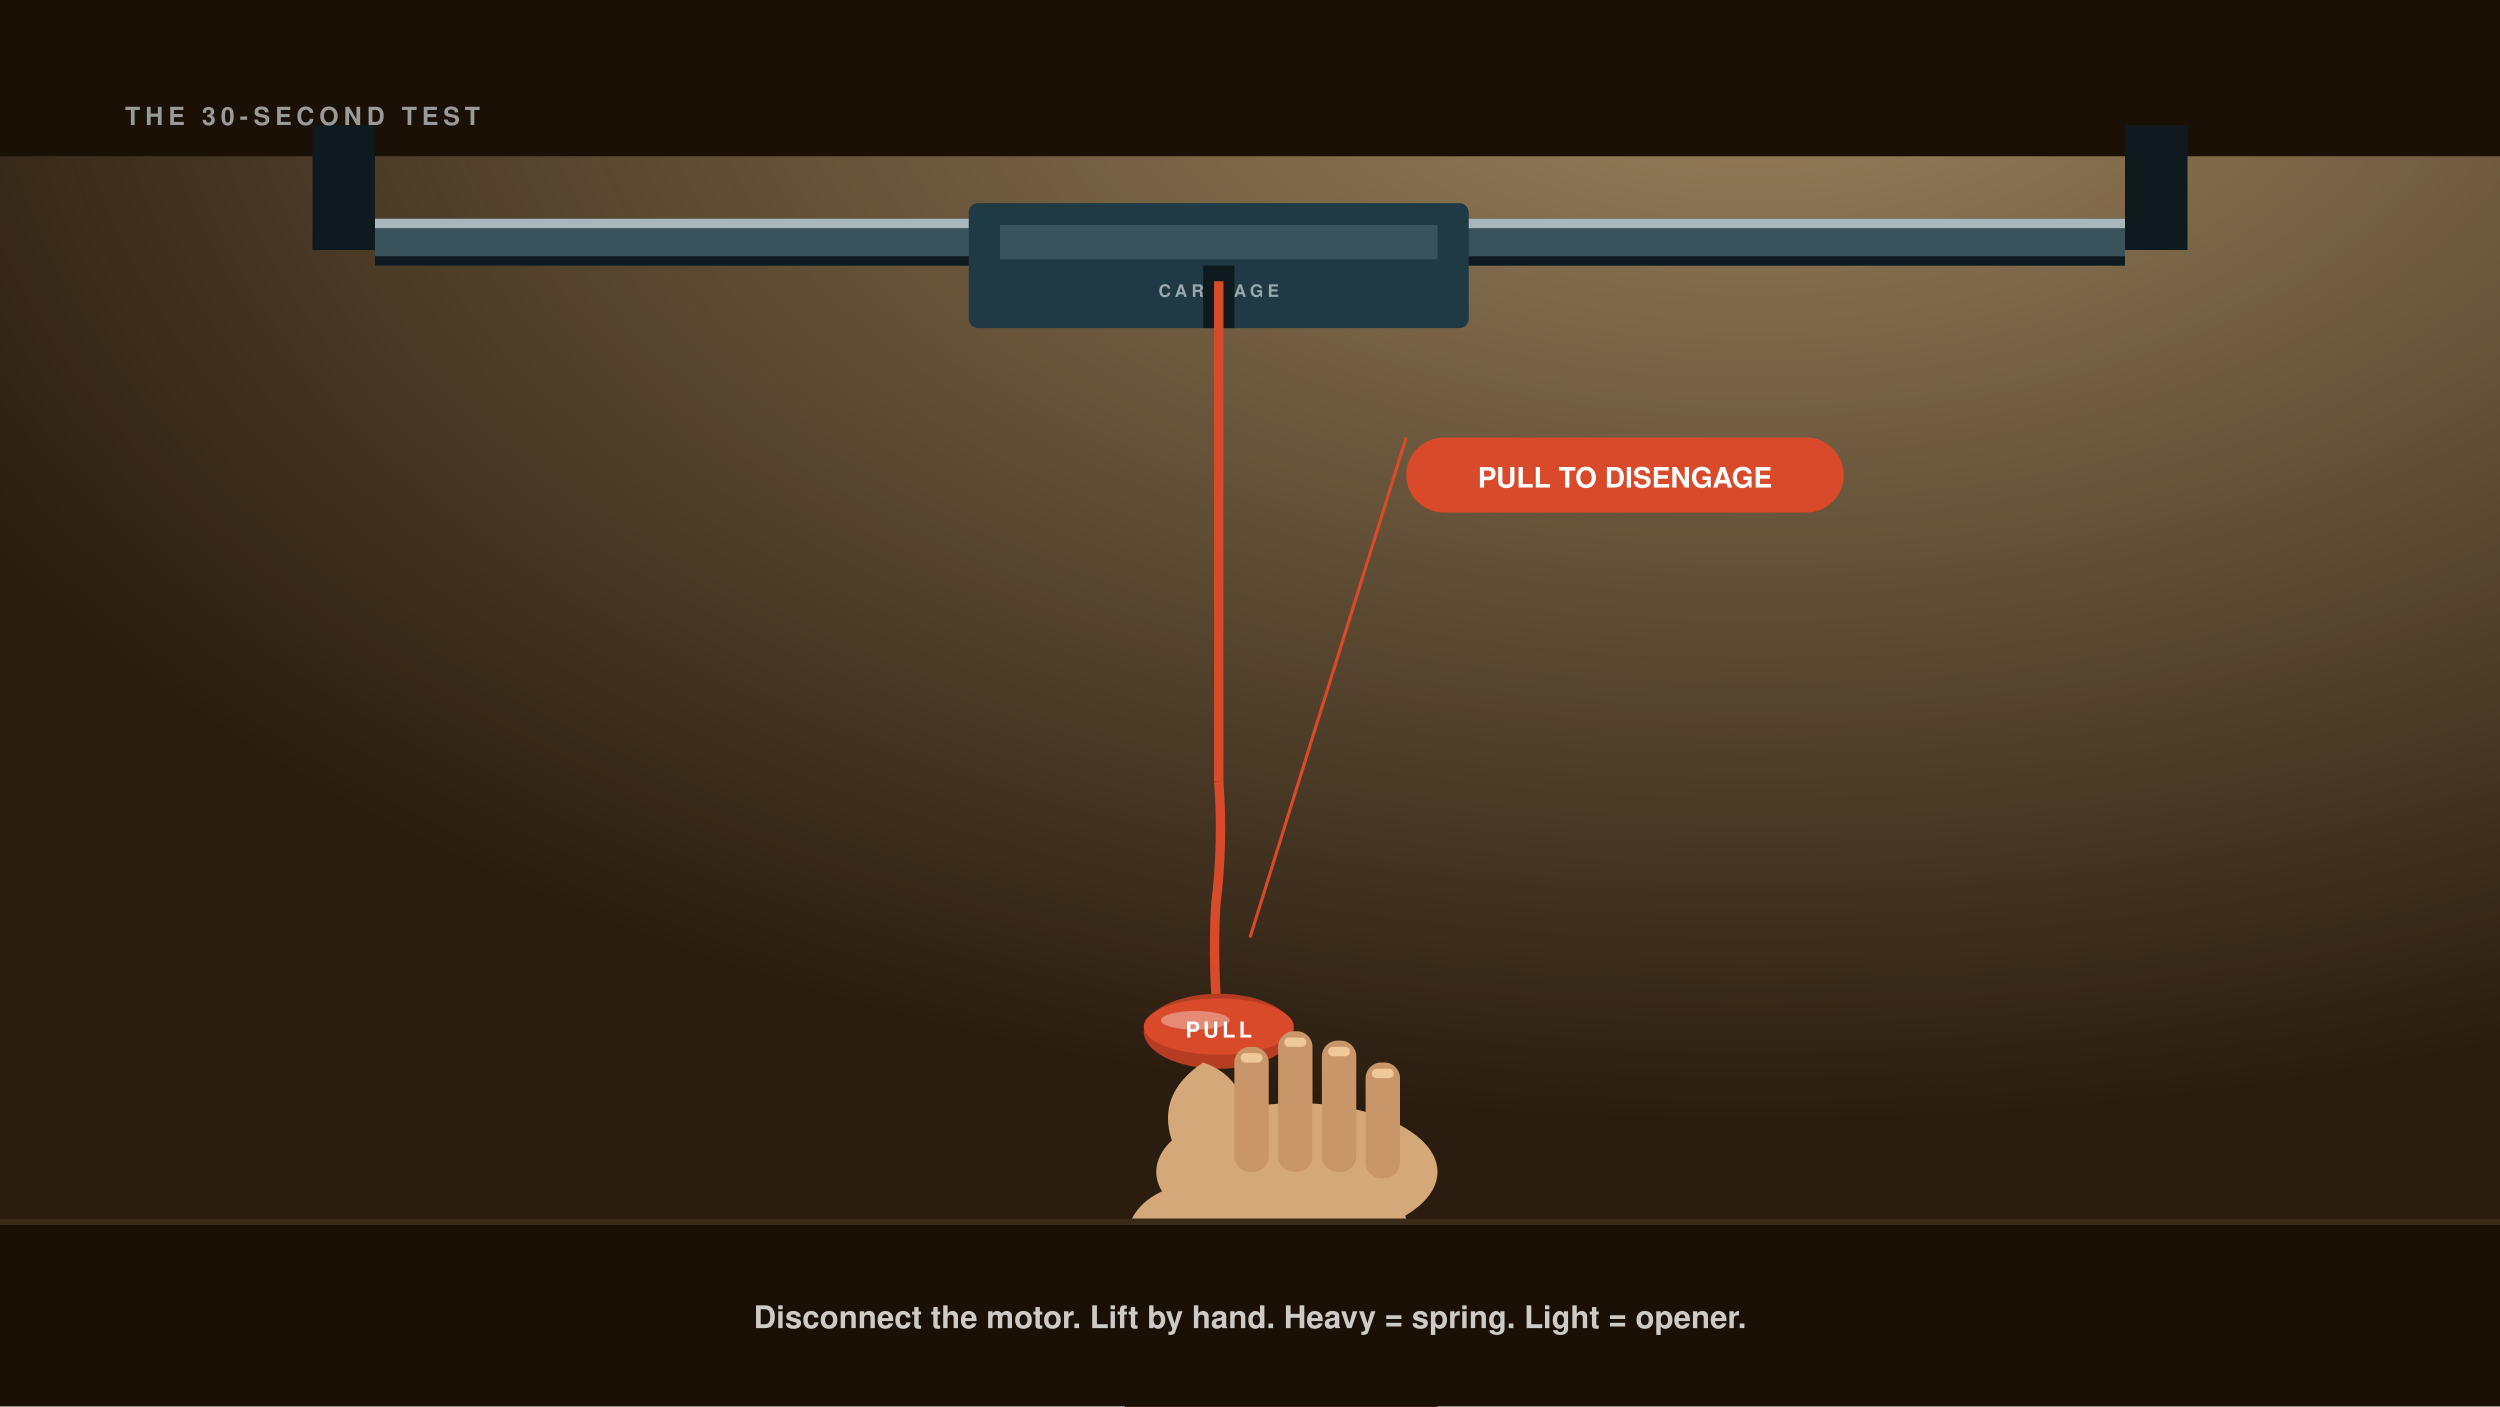
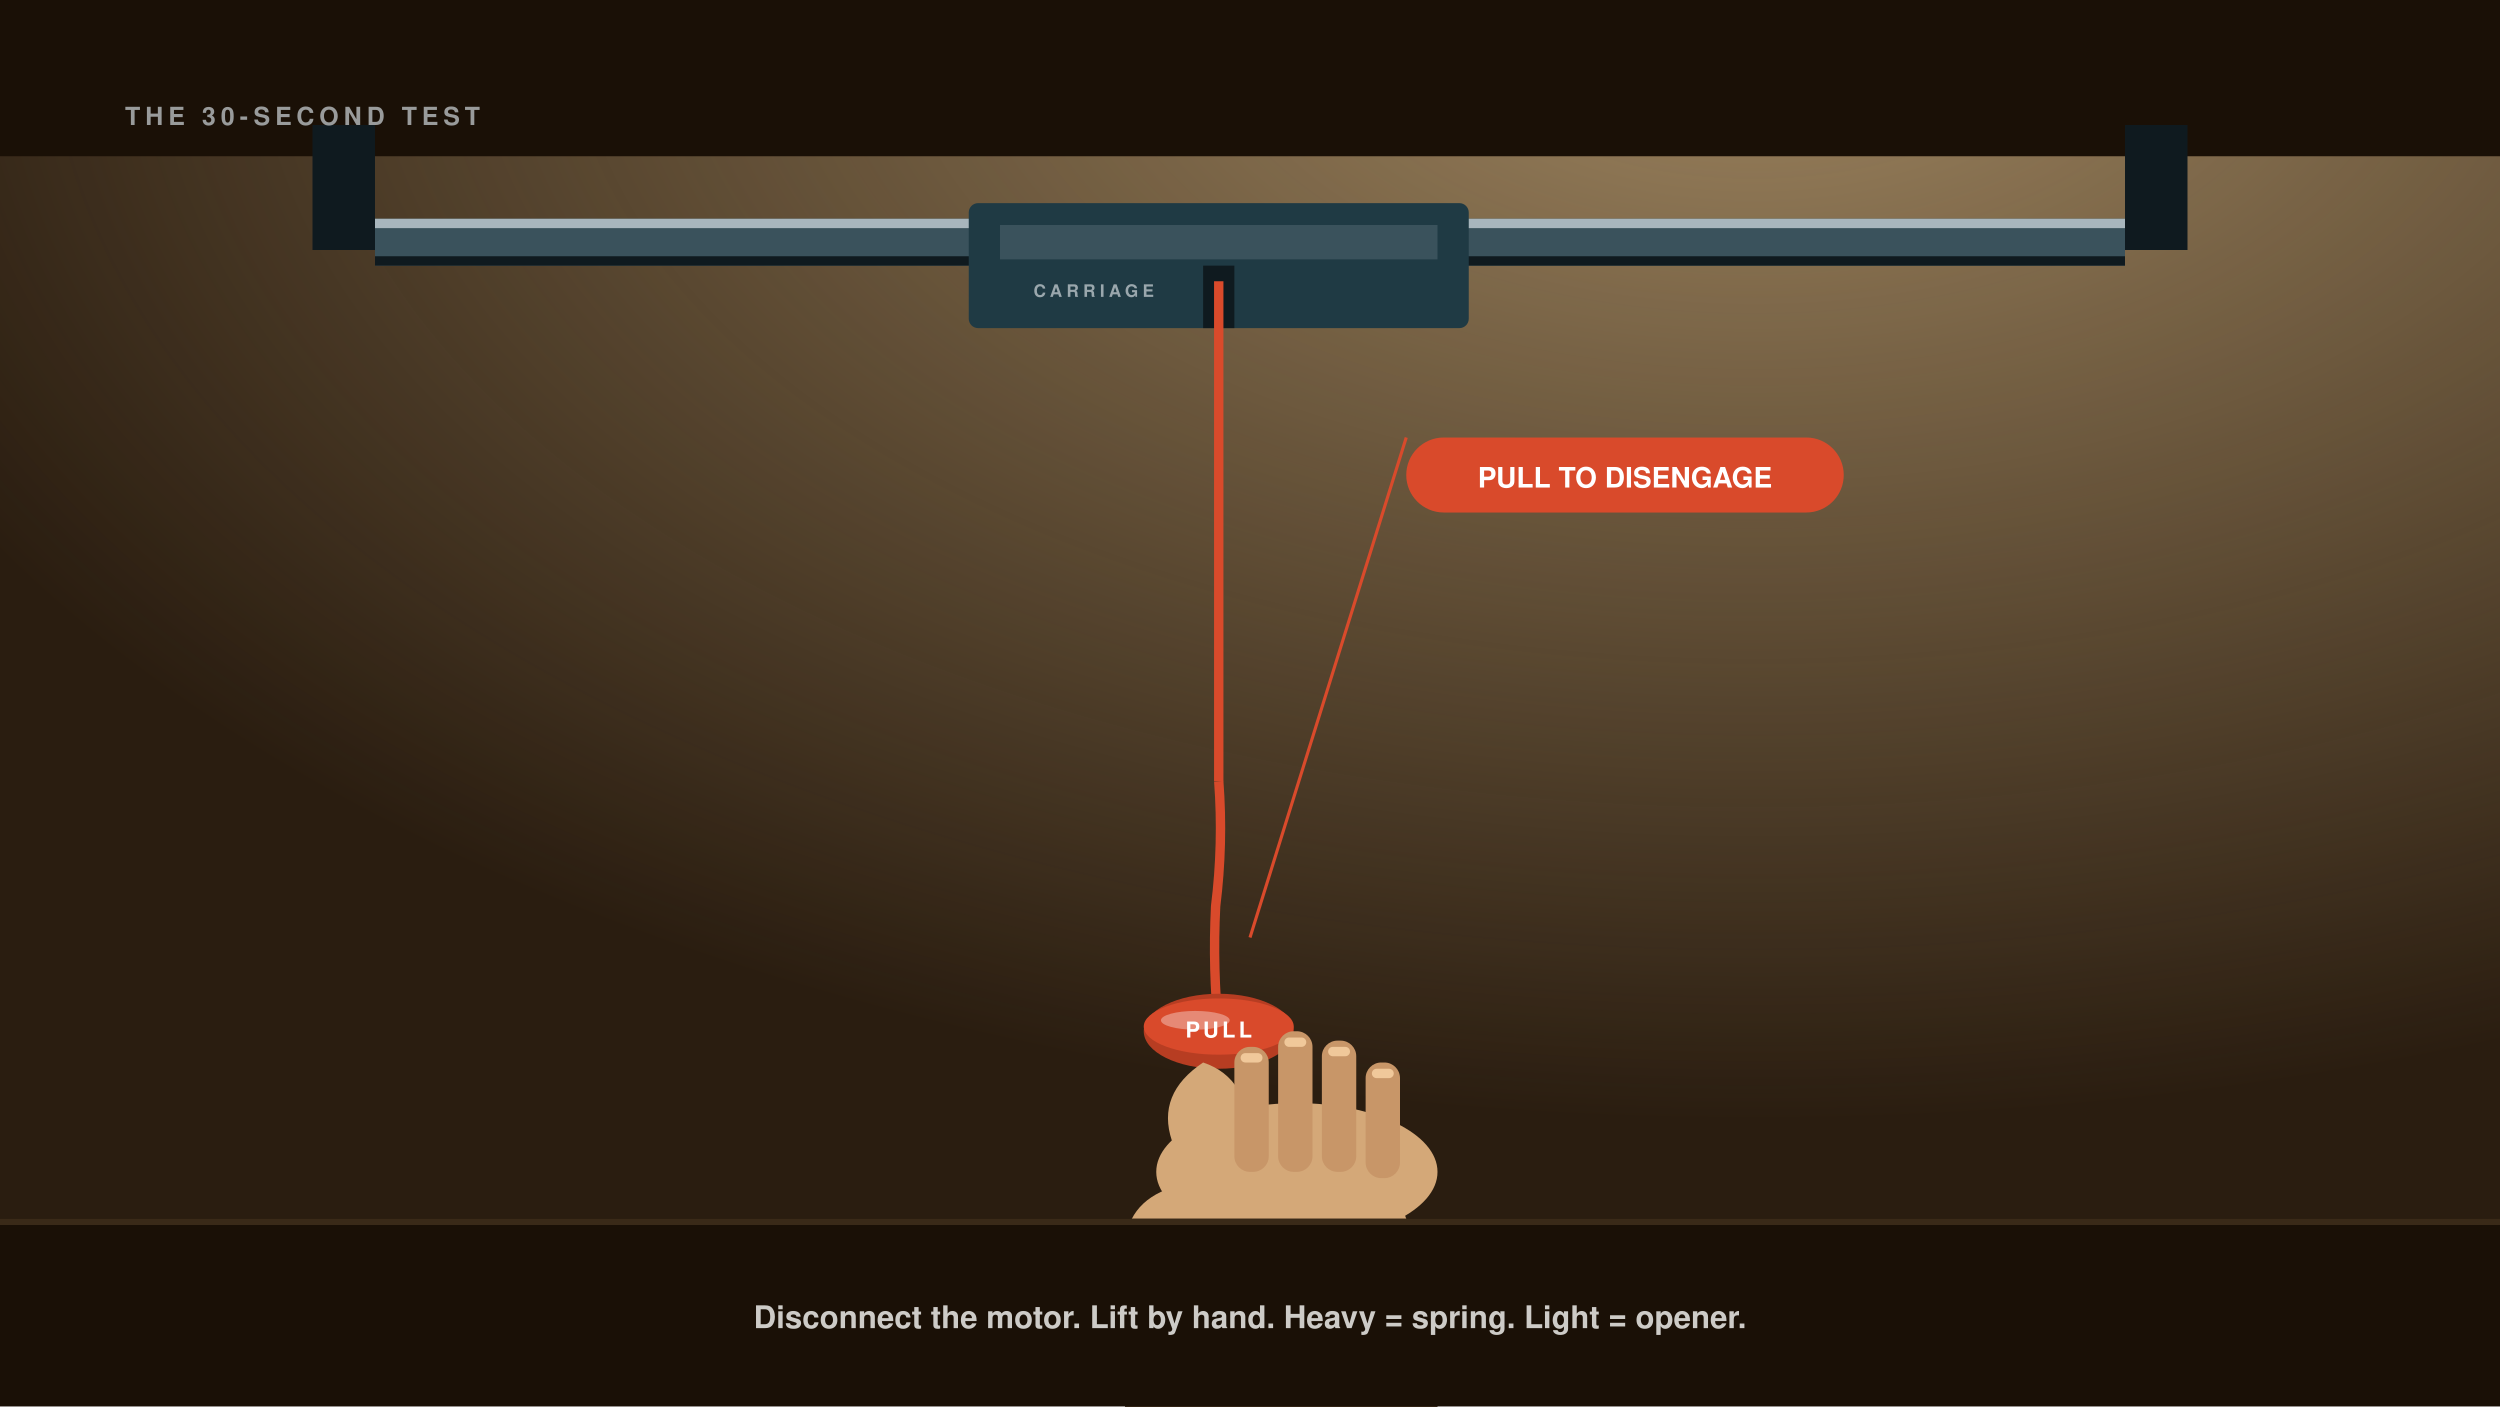
<svg xmlns="http://www.w3.org/2000/svg" viewBox="0 0 1600 900" role="img" aria-labelledby="title desc">
  <defs>
    <radialGradient id="warm" cx="0.7" cy="0.0" r="0.8">
      <stop offset="0" stop-color="#fcd9a0" stop-opacity=".55" />
      <stop offset="1" stop-color="#fcd9a0" stop-opacity="0" />
    </radialGradient>
  </defs>
  <rect width="1600" height="900" fill="#2a1d10" />
  <rect width="1600" height="900" fill="url(#warm)" />
  <rect width="1600" height="100" fill="#1a1006" />
  <g transform="translate(200, 80)">
    <rect x="0" y="0" width="40" height="80" fill="#0f1a1f" />
    <rect x="1160" y="0" width="40" height="80" fill="#0f1a1f" />
    <rect x="40" y="60" width="1120" height="30" fill="#3a525c" />
    <rect x="40" y="60" width="1120" height="6" fill="#a8b6bd" />
    <rect x="40" y="84" width="1120" height="6" fill="#0f1a1f" />
    <g transform="translate(420, 50)">
      <rect width="320" height="80" rx="6" fill="#1f3a44" />
      <rect x="20" y="14" width="280" height="22" fill="#3a525c" />
-       <text x="160" y="60" text-anchor="middle" fill="#cfd6da" font-family="ui-sans-serif, system-ui, -apple-system, Segoe UI, Helvetica, Arial, sans-serif" font-size="11" font-weight="800" letter-spacing=".25em" opacity=".7">CARRIAGE</text>
+       <text x="80" y="60" text-anchor="middle" fill="#cfd6da" font-family="ui-sans-serif, system-ui, -apple-system, Segoe UI, Helvetica, Arial, sans-serif" font-size="11" font-weight="800" letter-spacing=".25em" opacity=".7">CARRIAGE</text>
      <rect x="150" y="40" width="20" height="40" fill="#0f1a1f" />
    </g>
  </g>
  <g>
    <line x1="780" y1="180" x2="780" y2="500" stroke="#d94a2b" stroke-width="6" />
    <path d="M 780 500 Q 783 540 778 580 Q 776 620 780 660" stroke="#d94a2b" stroke-width="6" fill="none" />
    <g transform="translate(780, 660)">
      <ellipse cx="0" cy="0" rx="48" ry="24" fill="#b73d22" />
      <ellipse cx="0" cy="-3" rx="48" ry="18" fill="#d94a2b" />
      <ellipse cx="-15" cy="-7" rx="22" ry="6" fill="#ffffff" opacity=".35" />
      <text x="0" y="4" text-anchor="middle" fill="#ffffff" font-family="ui-sans-serif, system-ui, -apple-system, Segoe UI, Helvetica, Arial, sans-serif" font-size="14" font-weight="800" letter-spacing=".15em">PULL</text>
    </g>
  </g>
  <g transform="translate(640, 700)">
    <path d="M 100 200 L 80 100 Q 80 70 110 60 L 220 50 Q 250 50 260 80 L 270 180" fill="#d4a878" />
    <ellipse cx="180" cy="90" rx="80" ry="10" fill="#0f1a1f" opacity=".25" />
    <ellipse cx="190" cy="50" rx="90" ry="44" fill="#d4a878" />
    <path d="M 110 30 Q 100 0 130 -20 Q 160 -10 160 30" fill="#d4a878" />
    <g fill="#c89668">
      <rect x="150" y="-30" width="22" height="80" rx="10" />
      <rect x="178" y="-40" width="22" height="90" rx="10" />
      <rect x="206" y="-34" width="22" height="84" rx="10" />
      <rect x="234" y="-20" width="22" height="74" rx="10" />
    </g>
    <g fill="#f0c89a">
      <rect x="154" y="-26" width="14" height="6" rx="3" />
      <rect x="182" y="-36" width="14" height="6" rx="3" />
      <rect x="210" y="-30" width="14" height="6" rx="3" />
      <rect x="238" y="-16" width="14" height="6" rx="3" />
    </g>
    <rect x="80" y="180" width="200" height="30" fill="#3a2a18" />
  </g>
  <rect x="0" y="780" width="1600" height="120" fill="#1a1006" />
  <rect x="0" y="780" width="1600" height="4" fill="#3a2a18" />
  <g transform="translate(900, 280)">
    <line x1="-100" y1="320" x2="0" y2="0" stroke="#d94a2b" stroke-width="2" />
    <rect width="280" height="48" rx="24" fill="#d94a2b" />
    <text x="140" y="32" text-anchor="middle" fill="#ffffff" font-family="ui-sans-serif, system-ui, -apple-system, Segoe UI, Helvetica, Arial, sans-serif" font-size="18" font-weight="800">PULL TO DISENGAGE</text>
  </g>
  <text x="80" y="80" fill="#cfd6da" font-family="ui-sans-serif, system-ui, -apple-system, Segoe UI, Helvetica, Arial, sans-serif" font-size="16" font-weight="800" letter-spacing=".2em" opacity=".7">THE 30-SECOND TEST</text>
  <text x="800" y="850" text-anchor="middle" fill="#fafaf7" font-family="ui-sans-serif, system-ui, -apple-system, Segoe UI, Helvetica, Arial, sans-serif" font-size="20" font-weight="700" opacity=".8">Disconnect the motor. Lift by hand. Heavy = spring. Light = opener.</text>
</svg>
